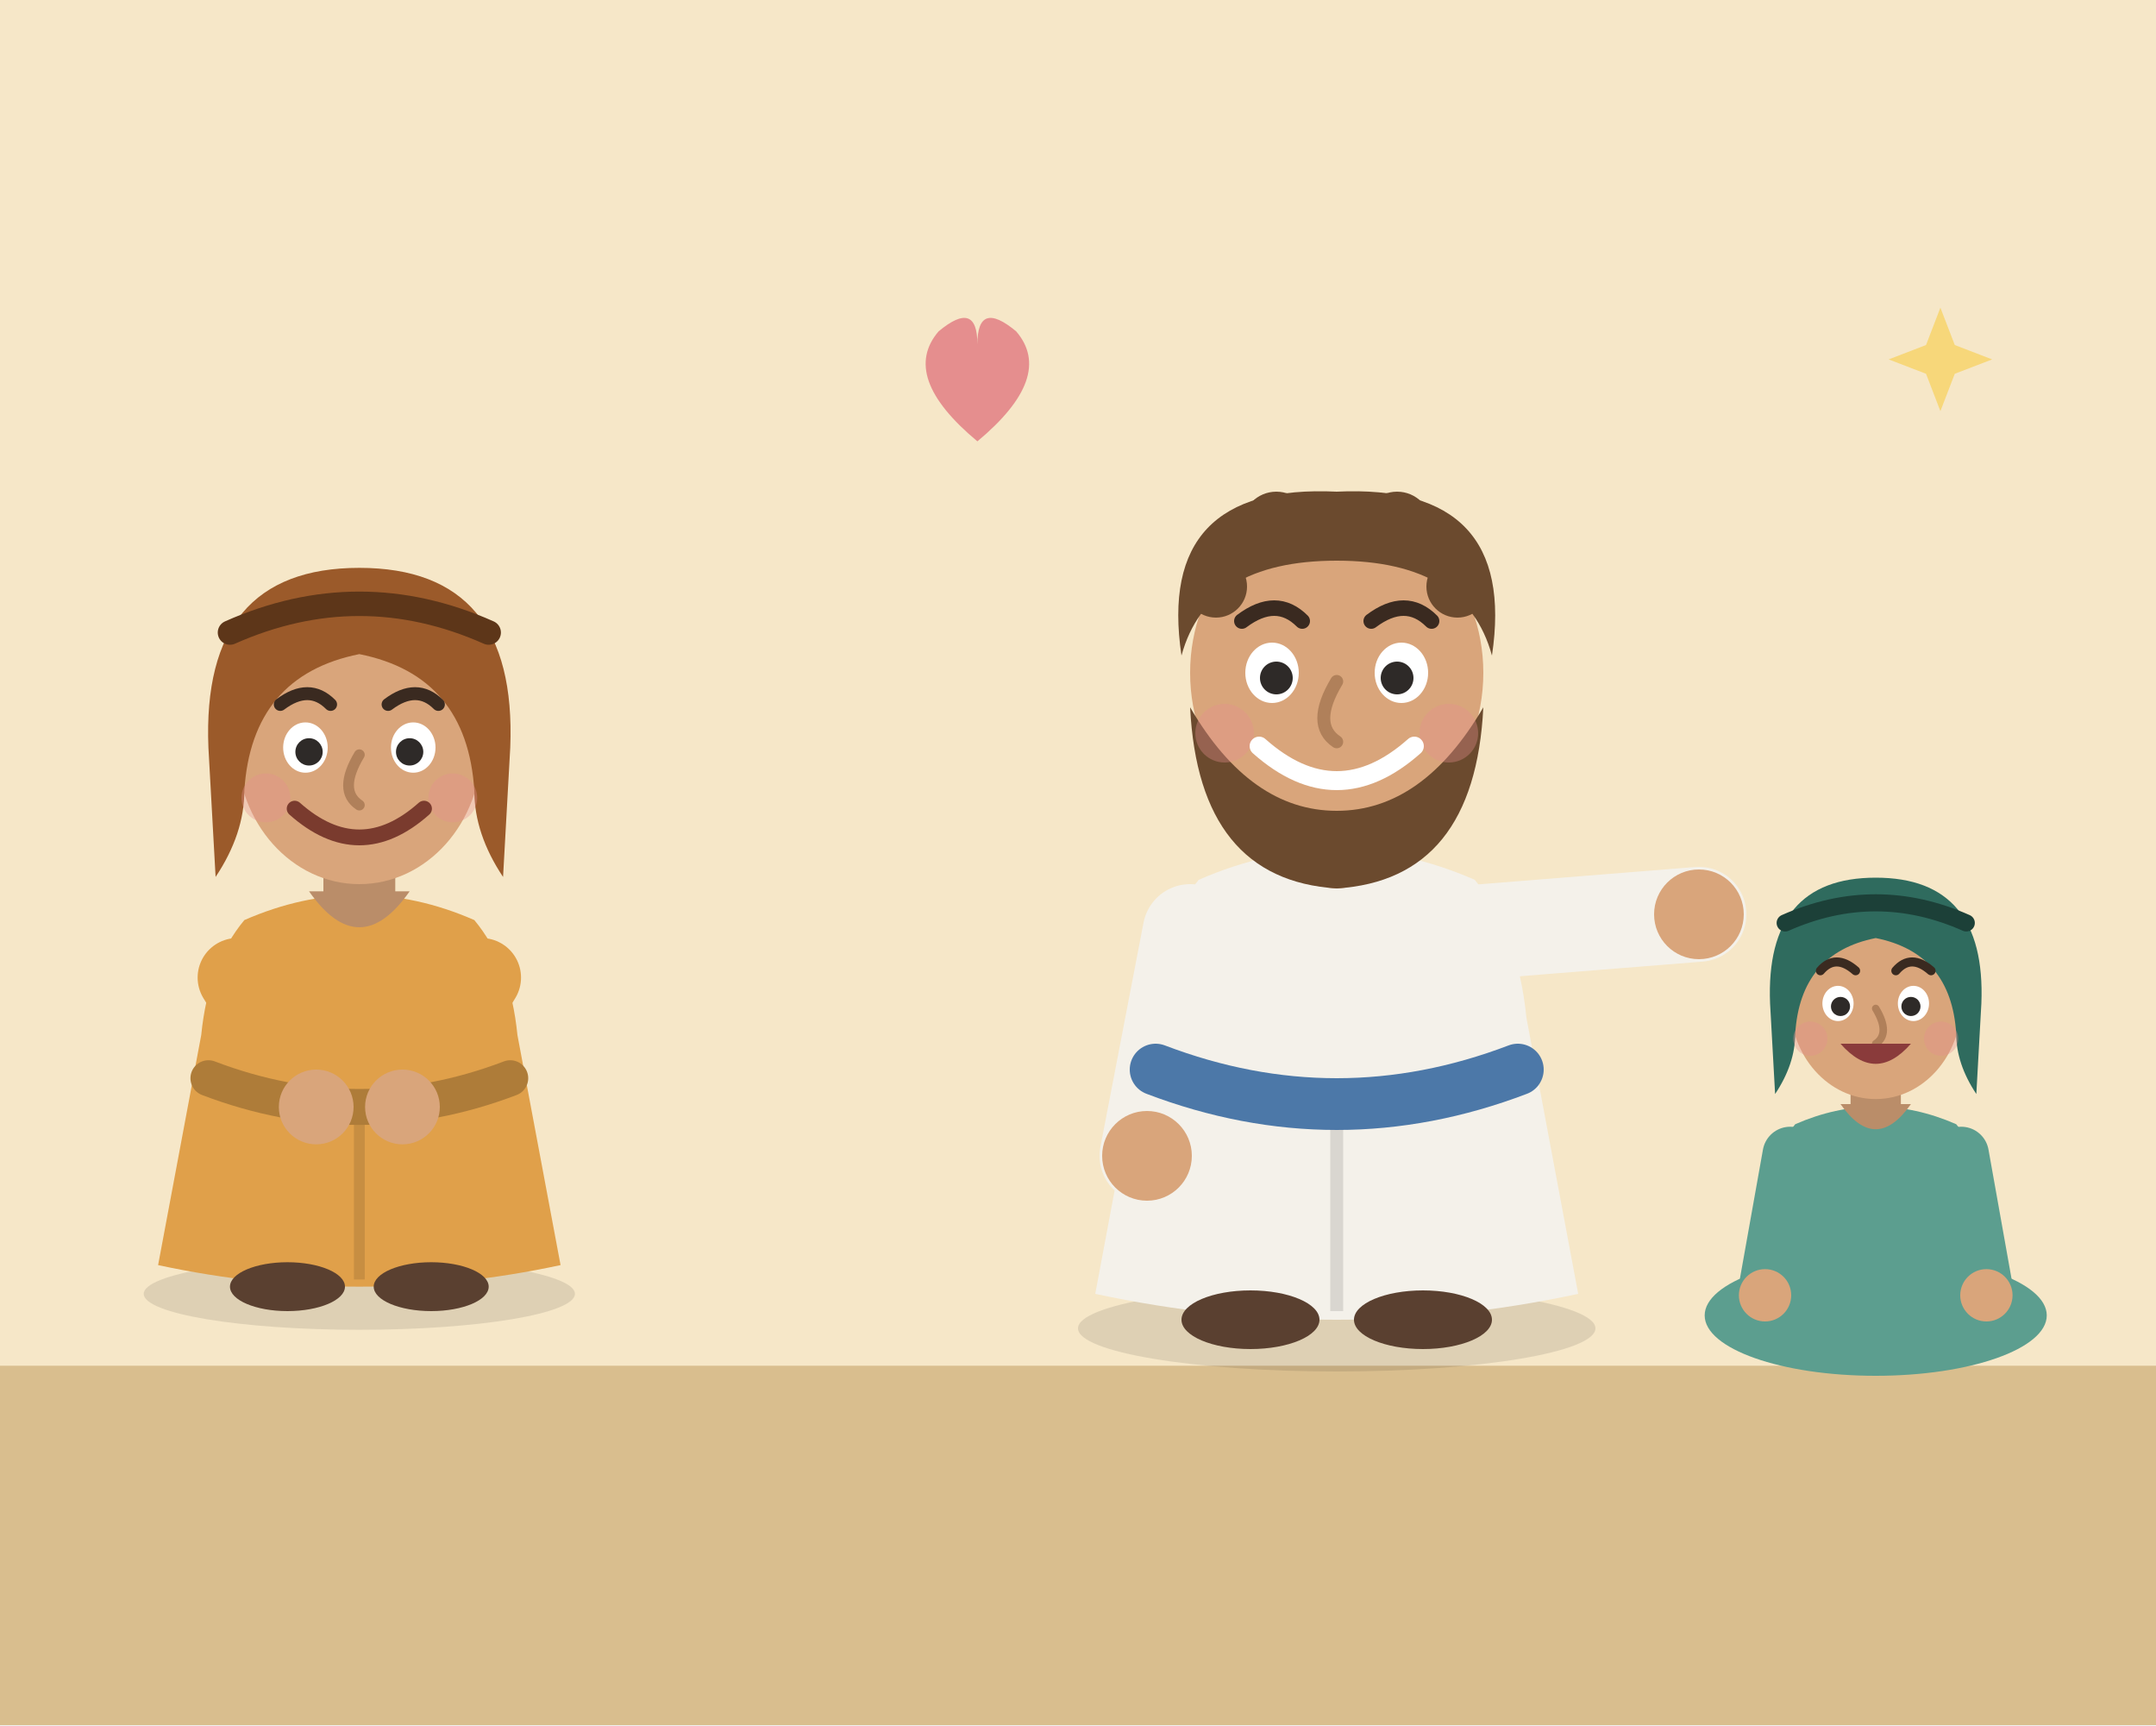
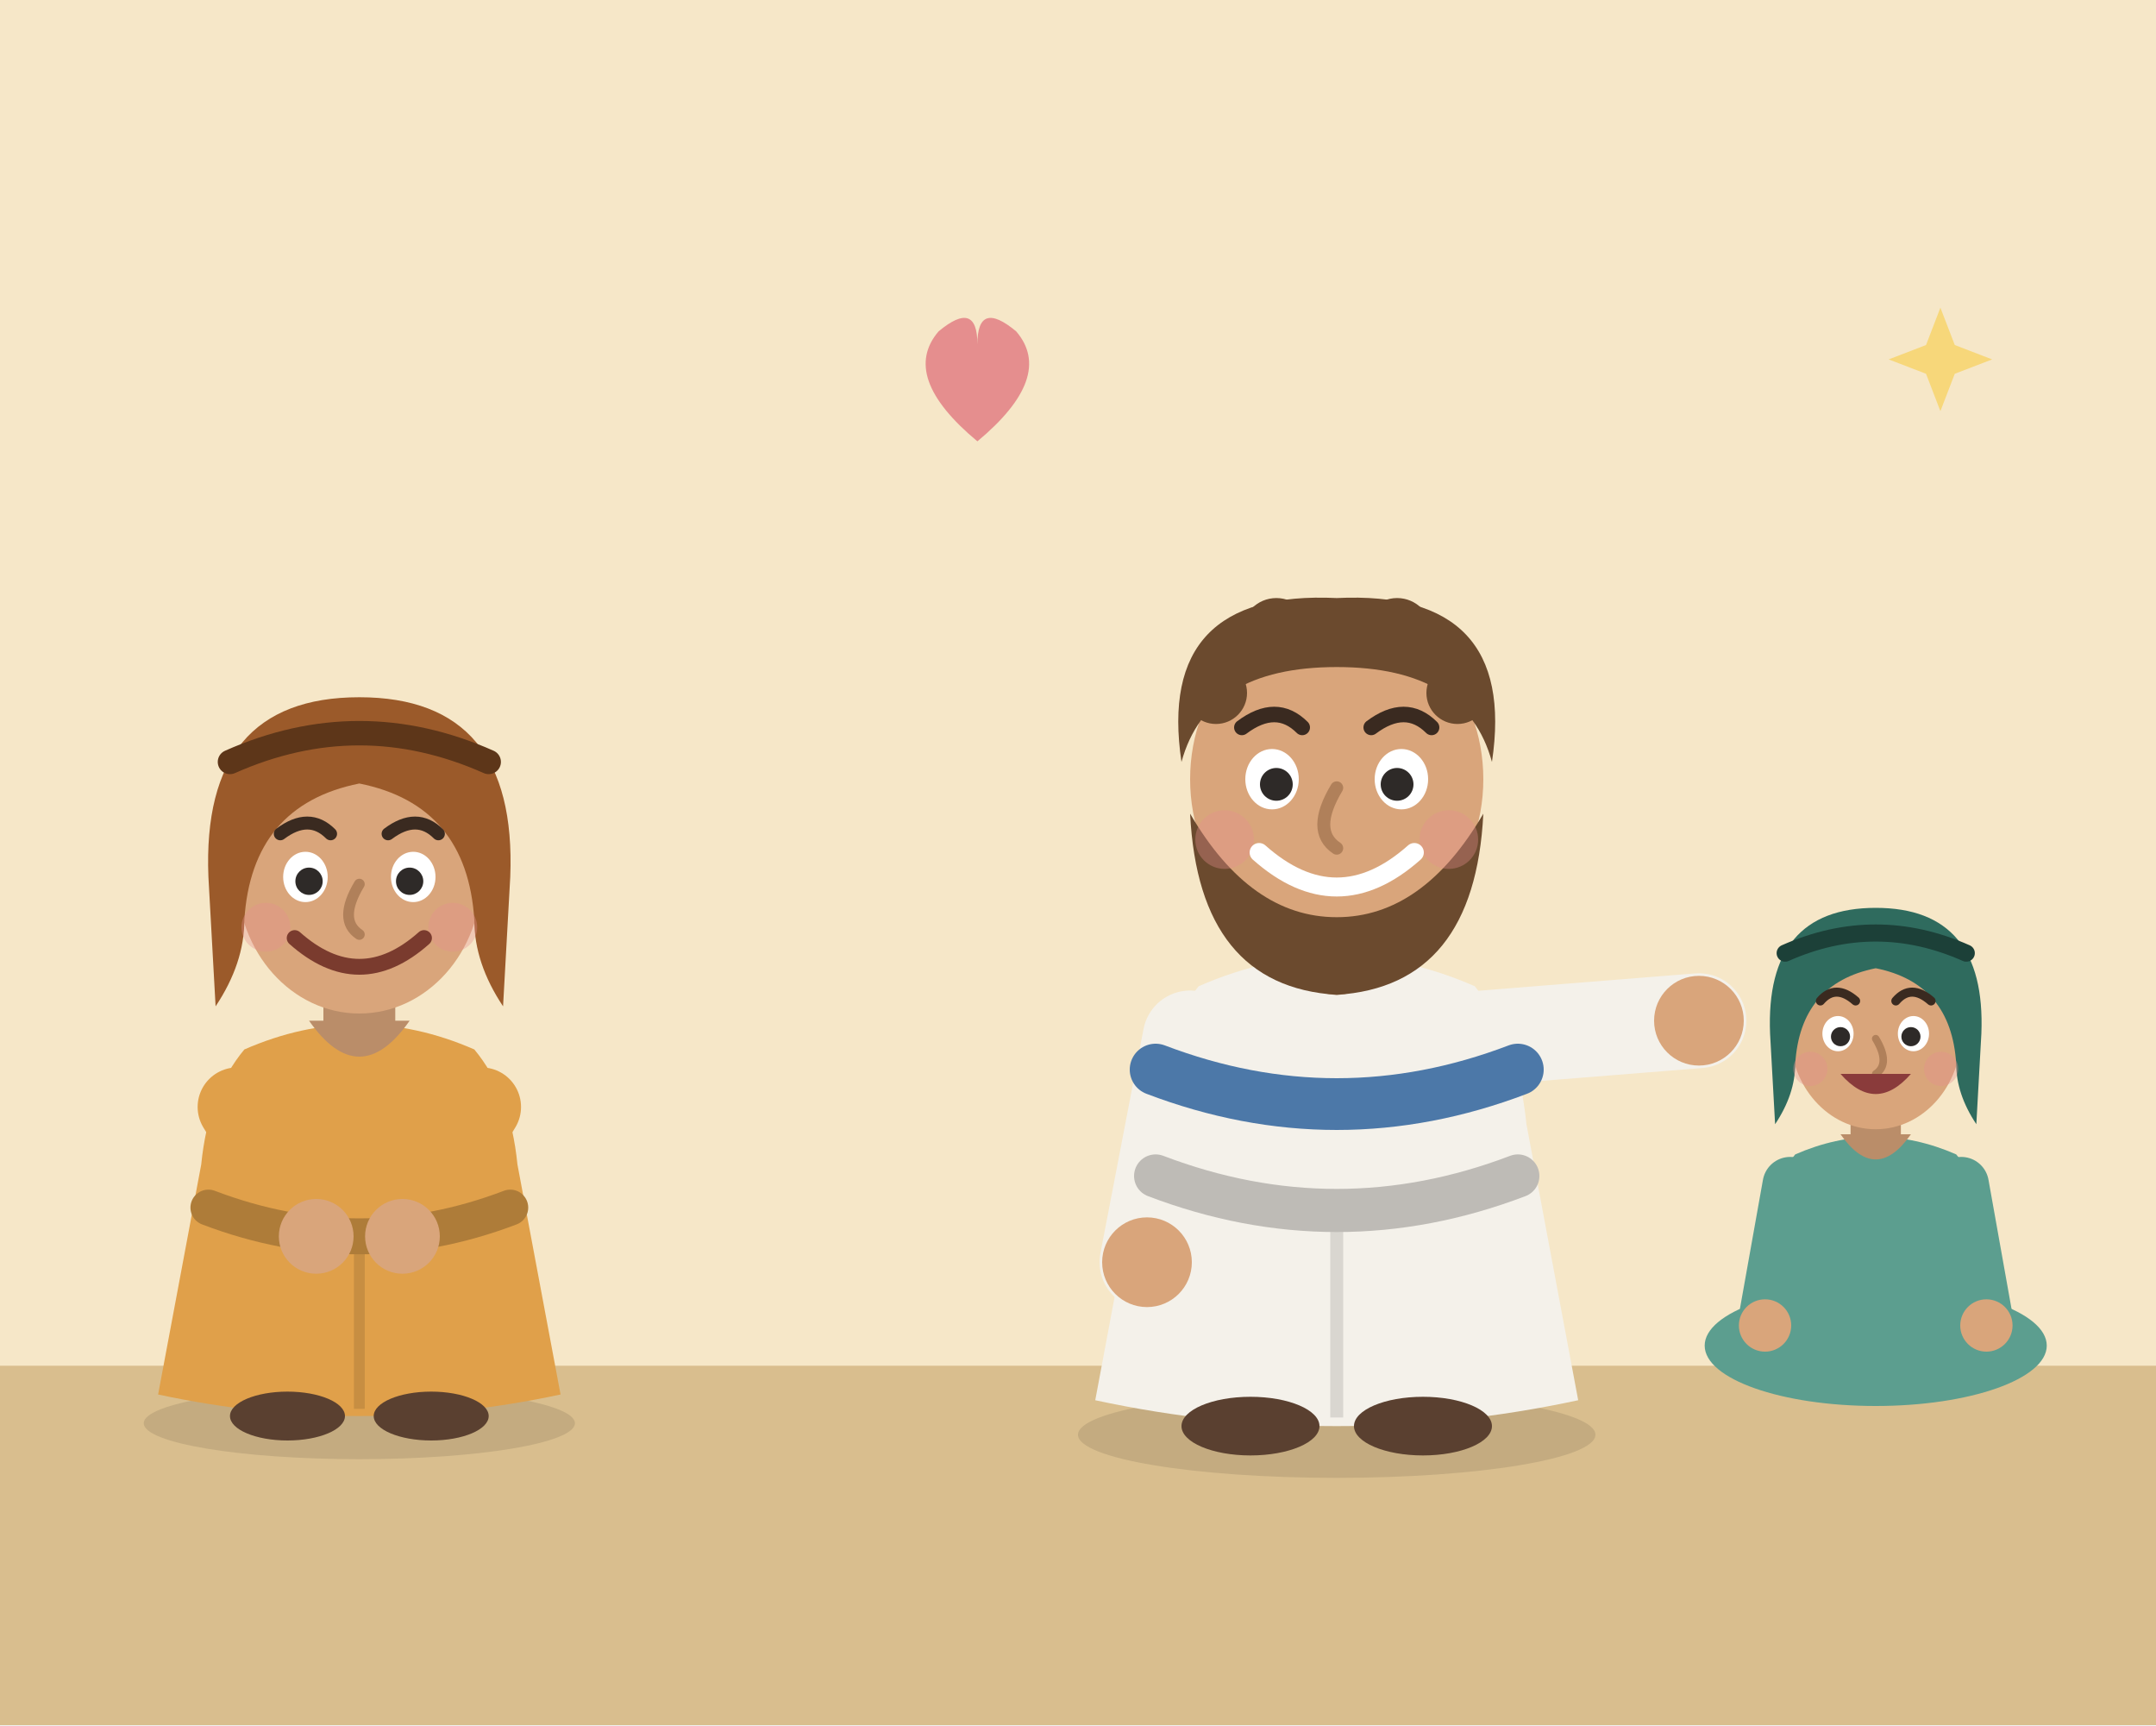
<svg xmlns="http://www.w3.org/2000/svg" viewBox="0 0 300 240">
  <rect width="300" height="240" fill="#F6E7C8" />
  <rect y="190" width="300" height="50" fill="#D9BE8E" />
-   <g transform="translate(20,76) scale(1.0)">
+   <g transform="translate(20,94.0) scale(1.0)">
    <ellipse cx="30" cy="104" rx="30" ry="5" fill="#000" opacity=".1" />
    <line x1="13" y1="60" x2="24" y2="78" stroke="#E0A04A" stroke-width="11" stroke-linecap="round" />
    <line x1="47" y1="60" x2="36" y2="78" stroke="#E0A04A" stroke-width="11" stroke-linecap="round" />
    <rect x="25" y="40" width="10" height="14" rx="4" fill="#BA8D69" />
    <path d="M14 52Q30 45 46 52Q51 58 52 68L58 100Q30 106 2 100L8 68Q9 58 14 52Z" fill="#E0A04A" />
    <path d="M9 74Q30 82 51 74" stroke="#AE7C39" stroke-width="5" fill="none" stroke-linecap="round" />
    <path d="M30 80V102" stroke="#AE7C39" stroke-width="1.5" opacity=".5" />
    <ellipse cx="20" cy="103" rx="8" ry="3.4" fill="#5A4030" />
    <ellipse cx="40" cy="103" rx="8" ry="3.4" fill="#5A4030" />
    <path d="M23 48Q30 58 37 48Z" fill="#BA8D69" />
    <circle cx="24" cy="78" r="5.2" fill="#D9A57B" />
    <circle cx="36" cy="78" r="5.2" fill="#D9A57B" />
    <ellipse cx="30" cy="28" rx="17" ry="19" fill="#D9A57B" />
    <path d="M30 3Q8 3 9 28L10 46Q14 40 14 34Q15 18 30 15Q45 18 46 34Q46 40 50 46L51 28Q52 3 30 3Z" fill="#9B5A2A" />
    <path d="M12 12Q30 4 48 12" stroke="#5D3619" stroke-width="3.4" fill="none" stroke-linecap="round" />
    <ellipse cx="22.5" cy="28" rx="3.1" ry="3.5" fill="#fff" />
    <ellipse cx="37.5" cy="28" rx="3.1" ry="3.5" fill="#fff" />
    <circle cx="23" cy="28.6" r="1.9" fill="#2E2A28" />
    <circle cx="37" cy="28.6" r="1.9" fill="#2E2A28" />
    <circle cx="17" cy="35" r="3.4" fill="#E58E8E" opacity=".35" />
    <circle cx="43" cy="35" r="3.4" fill="#E58E8E" opacity=".35" />
    <path d="M30 29q-3 5 0 7" stroke="#B0805A" stroke-width="1.5" fill="none" stroke-linecap="round" />
    <path d="M21 36.5q9 8 18 0" stroke="#7A3B2E" stroke-width="2.2" fill="none" stroke-linecap="round" />
    <path d="M19 22q4-3 7 0M34 22q4-3 7 0" stroke="#3A2A20" stroke-width="1.8" fill="none" stroke-linecap="round" />
  </g>
-   <g transform="translate(150,60) scale(1.2)">
+   <g transform="translate(150,74.8) scale(1.2)">
    <ellipse cx="30" cy="104" rx="30" ry="5" fill="#000" opacity=".1" />
    <line x1="13" y1="58" x2="8" y2="84" stroke="#F4F1EA" stroke-width="11" stroke-linecap="round" />
    <line x1="47" y1="58" x2="72" y2="56" stroke="#F4F1EA" stroke-width="11" stroke-linecap="round" />
    <rect x="25" y="40" width="10" height="14" rx="4" fill="#BA8D69" />
    <path d="M14 52Q30 45 46 52Q51 58 52 68L58 100Q30 106 2 100L8 68Q9 58 14 52Z" fill="#F4F1EA" />
    <path d="M9 74Q30 82 51 74" stroke="#BEBBB6" stroke-width="5" fill="none" stroke-linecap="round" />
    <path d="M30 80V102" stroke="#BEBBB6" stroke-width="1.5" opacity=".5" />
    <ellipse cx="20" cy="103" rx="8" ry="3.4" fill="#5A4030" />
    <ellipse cx="40" cy="103" rx="8" ry="3.4" fill="#5A4030" />
    <path d="M23 48Q30 58 37 48Z" fill="#BA8D69" />
    <circle cx="8" cy="84" r="5.2" fill="#D9A57B" />
    <circle cx="72" cy="56" r="5.2" fill="#D9A57B" />
    <ellipse cx="30" cy="28" rx="17" ry="19" fill="#D9A57B" />
    <path d="M12 26Q9 6 30 7Q51 6 48 26Q45 15 30 15Q15 15 12 26Z" fill="#6B4A2E" />
    <circle cx="16" cy="18" r="3.6" fill="#6B4A2E" />
    <circle cx="44" cy="18" r="3.6" fill="#6B4A2E" />
    <circle cx="23" cy="11" r="4" fill="#6B4A2E" />
    <circle cx="37" cy="11" r="4" fill="#6B4A2E" />
    <path d="M13 32Q14 52 30 53Q46 52 47 32Q40 44 30 44Q20 44 13 32Z" fill="#6B4A2E" />
    <ellipse cx="22.5" cy="28" rx="3.1" ry="3.5" fill="#fff" />
    <ellipse cx="37.5" cy="28" rx="3.1" ry="3.5" fill="#fff" />
    <circle cx="23" cy="28.6" r="1.9" fill="#2E2A28" />
    <circle cx="37" cy="28.6" r="1.9" fill="#2E2A28" />
    <circle cx="17" cy="35" r="3.4" fill="#E58E8E" opacity=".35" />
    <circle cx="43" cy="35" r="3.4" fill="#E58E8E" opacity=".35" />
    <path d="M30 29q-3 5 0 7" stroke="#B0805A" stroke-width="1.5" fill="none" stroke-linecap="round" />
    <path d="M21 36.5q9 8 18 0" stroke="#FFFFFF" stroke-width="2.2" fill="none" stroke-linecap="round" />
    <path d="M19 22q4-3 7 0M34 22q4-3 7 0" stroke="#3A2A20" stroke-width="1.8" fill="none" stroke-linecap="round" />
  </g>
  <g transform="translate(150,60) scale(1.2)">
    <path d="M9 74Q30 82 51 74" stroke="#4C78A8" stroke-width="6" fill="none" stroke-linecap="round" />
  </g>
-   <g transform="translate(282.0,120) scale(-0.7,0.7)">
+   <g transform="translate(282.0,124.2) scale(-0.7,0.7)">
    <line x1="13" y1="58" x2="8" y2="86" stroke="#5C9E8F" stroke-width="11" stroke-linecap="round" />
    <line x1="47" y1="58" x2="52" y2="86" stroke="#5C9E8F" stroke-width="11" stroke-linecap="round" />
    <rect x="25" y="40" width="10" height="14" rx="4" fill="#BA8D69" />
    <path d="M14 52Q30 45 46 52Q51 58 51 66L53 86H7L9 66Q9 58 14 52Z" fill="#5C9E8F" />
    <ellipse cx="30" cy="90" rx="34" ry="12" fill="#5C9E8F" />
    <path d="M23 48Q30 58 37 48Z" fill="#BA8D69" />
    <circle cx="8" cy="86" r="5.2" fill="#D9A57B" />
    <circle cx="52" cy="86" r="5.2" fill="#D9A57B" />
    <ellipse cx="30" cy="28" rx="17" ry="19" fill="#D9A57B" />
    <path d="M30 3Q8 3 9 28L10 46Q14 40 14 34Q15 18 30 15Q45 18 46 34Q46 40 50 46L51 28Q52 3 30 3Z" fill="#2F6B5E" />
    <path d="M12 12Q30 4 48 12" stroke="#1C4038" stroke-width="3.4" fill="none" stroke-linecap="round" />
    <ellipse cx="22.5" cy="28" rx="3.1" ry="3.5" fill="#fff" />
    <ellipse cx="37.5" cy="28" rx="3.1" ry="3.5" fill="#fff" />
    <circle cx="23" cy="28.6" r="1.9" fill="#2E2A28" />
    <circle cx="37" cy="28.6" r="1.9" fill="#2E2A28" />
    <circle cx="17" cy="35" r="3.4" fill="#E58E8E" opacity=".35" />
    <circle cx="43" cy="35" r="3.4" fill="#E58E8E" opacity=".35" />
    <path d="M30 29q-3 5 0 7" stroke="#B0805A" stroke-width="1.5" fill="none" stroke-linecap="round" />
    <path d="M23 36q7 8 14 0z" fill="#8A3B3B" />
    <path d="M19 21.5q4-3.5 7 0M34 21.5q4-3.5 7 0" stroke="#3A2A20" stroke-width="1.8" fill="none" stroke-linecap="round" />
  </g>
  <g transform="translate(136,56) scale(0.9)">
    <path d="M0 6q-12-10-6-17q6-5 6 2q0-7 6-2q6 7-6 17z" fill="#E58E8E" />
  </g>
  <g transform="translate(270,50) scale(0.8)">
    <path d="M0-9l2.5 6.5L9 0l-6.5 2.5L0 9l-2.5-6.5L-9 0l6.5-2.5z" fill="#F7D77A" />
  </g>
</svg>
